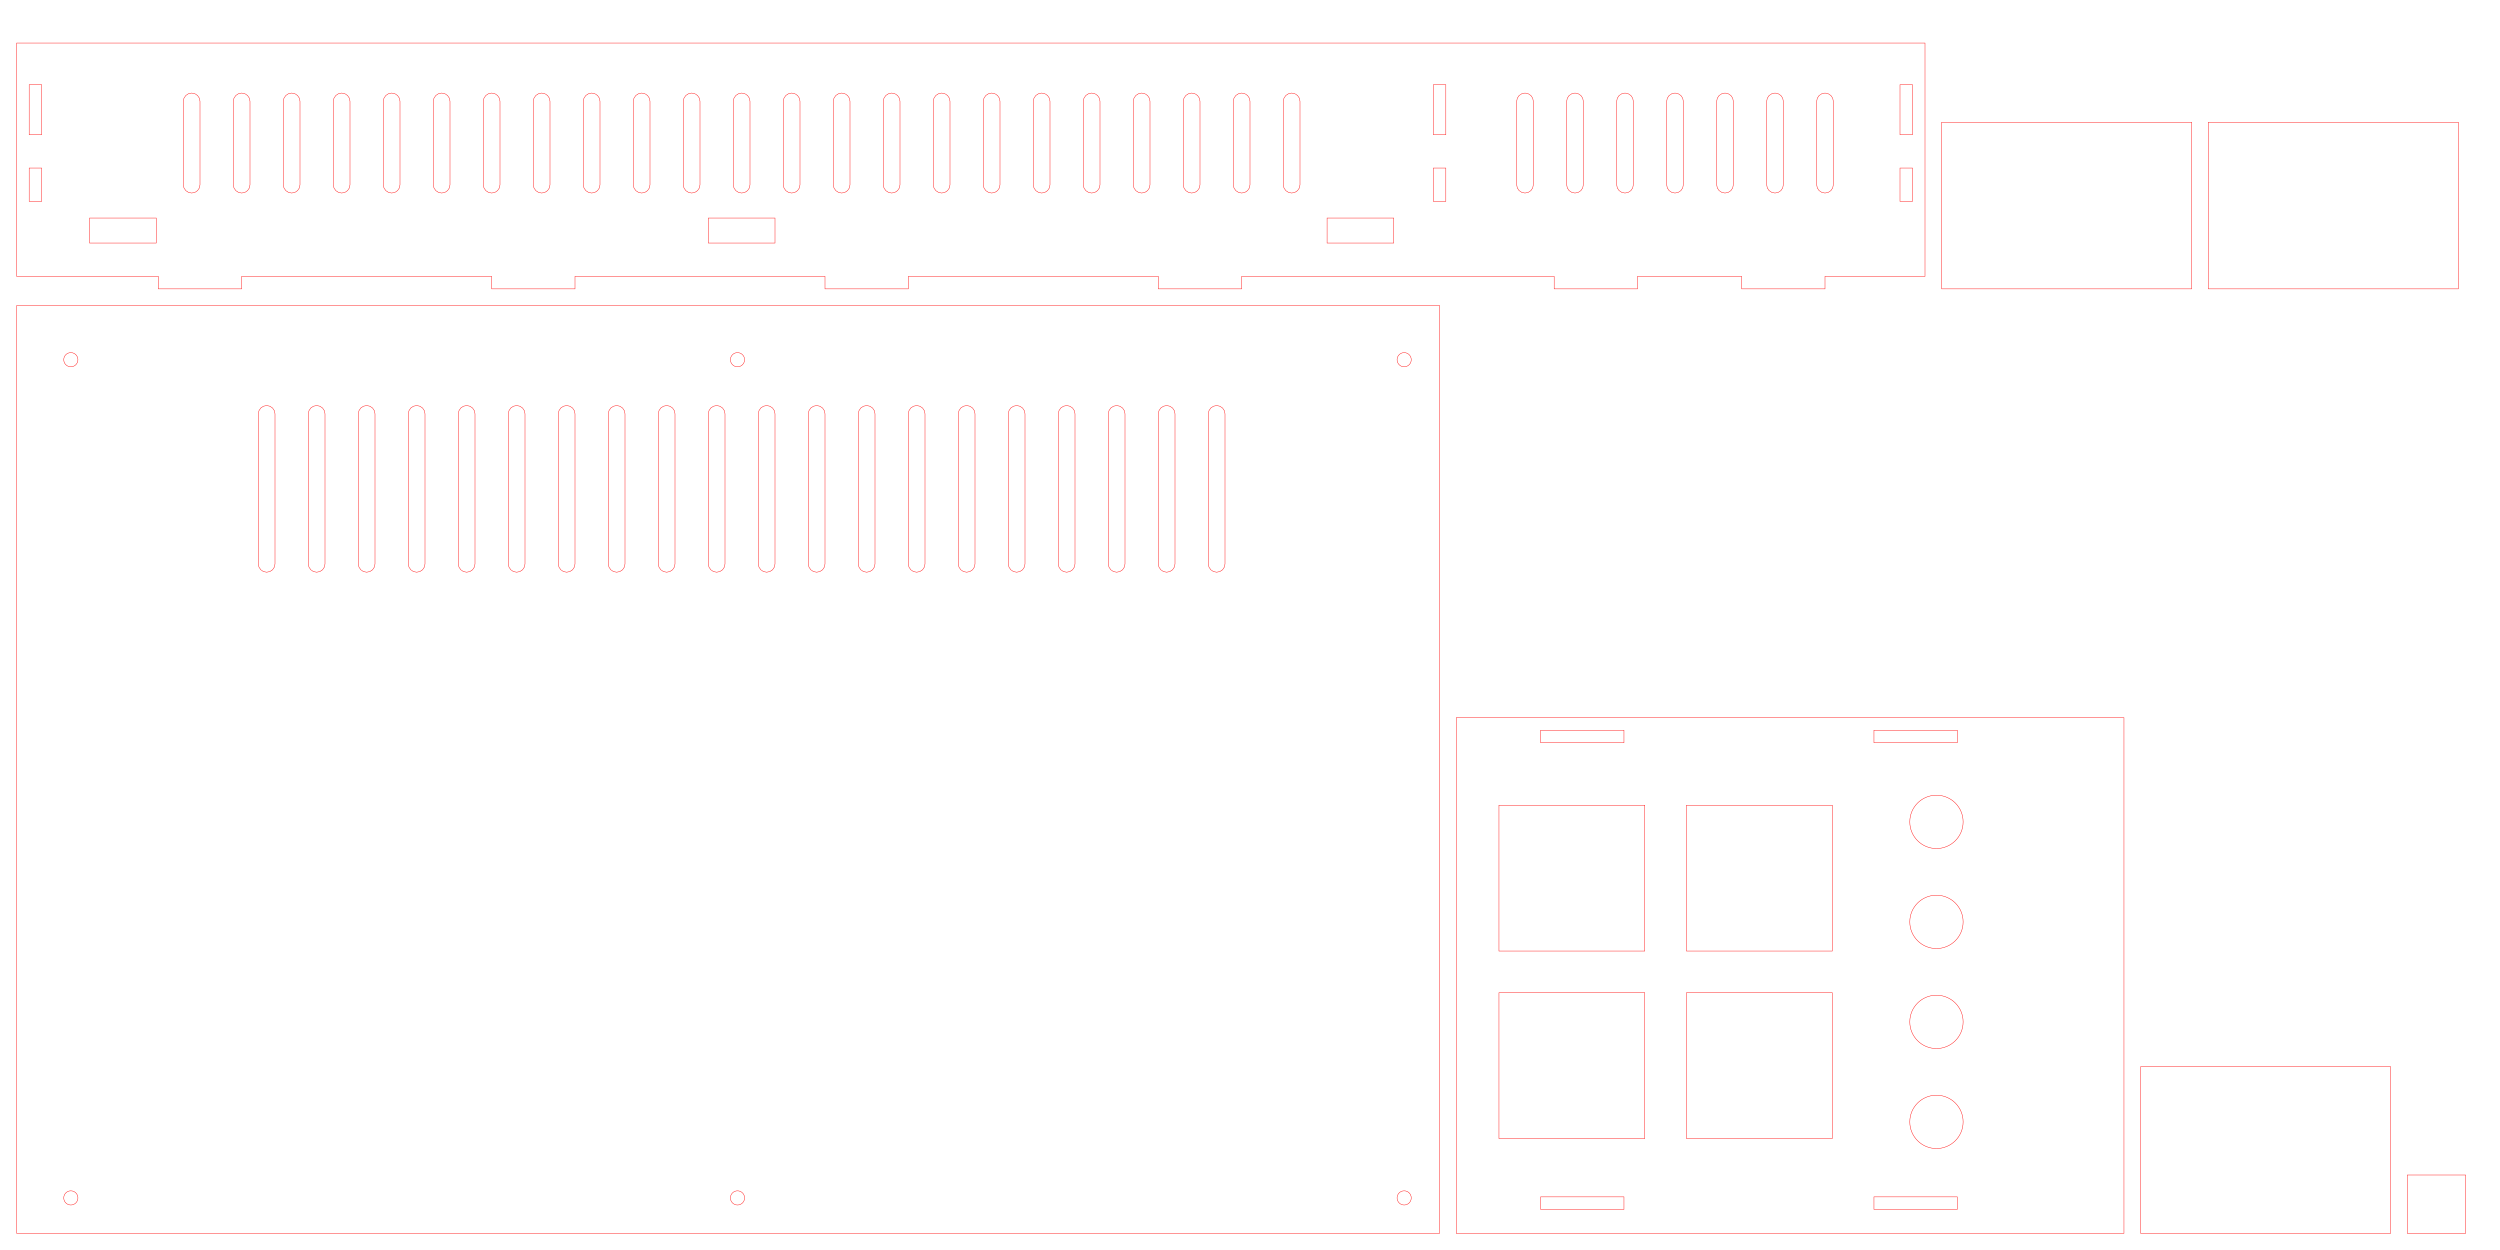
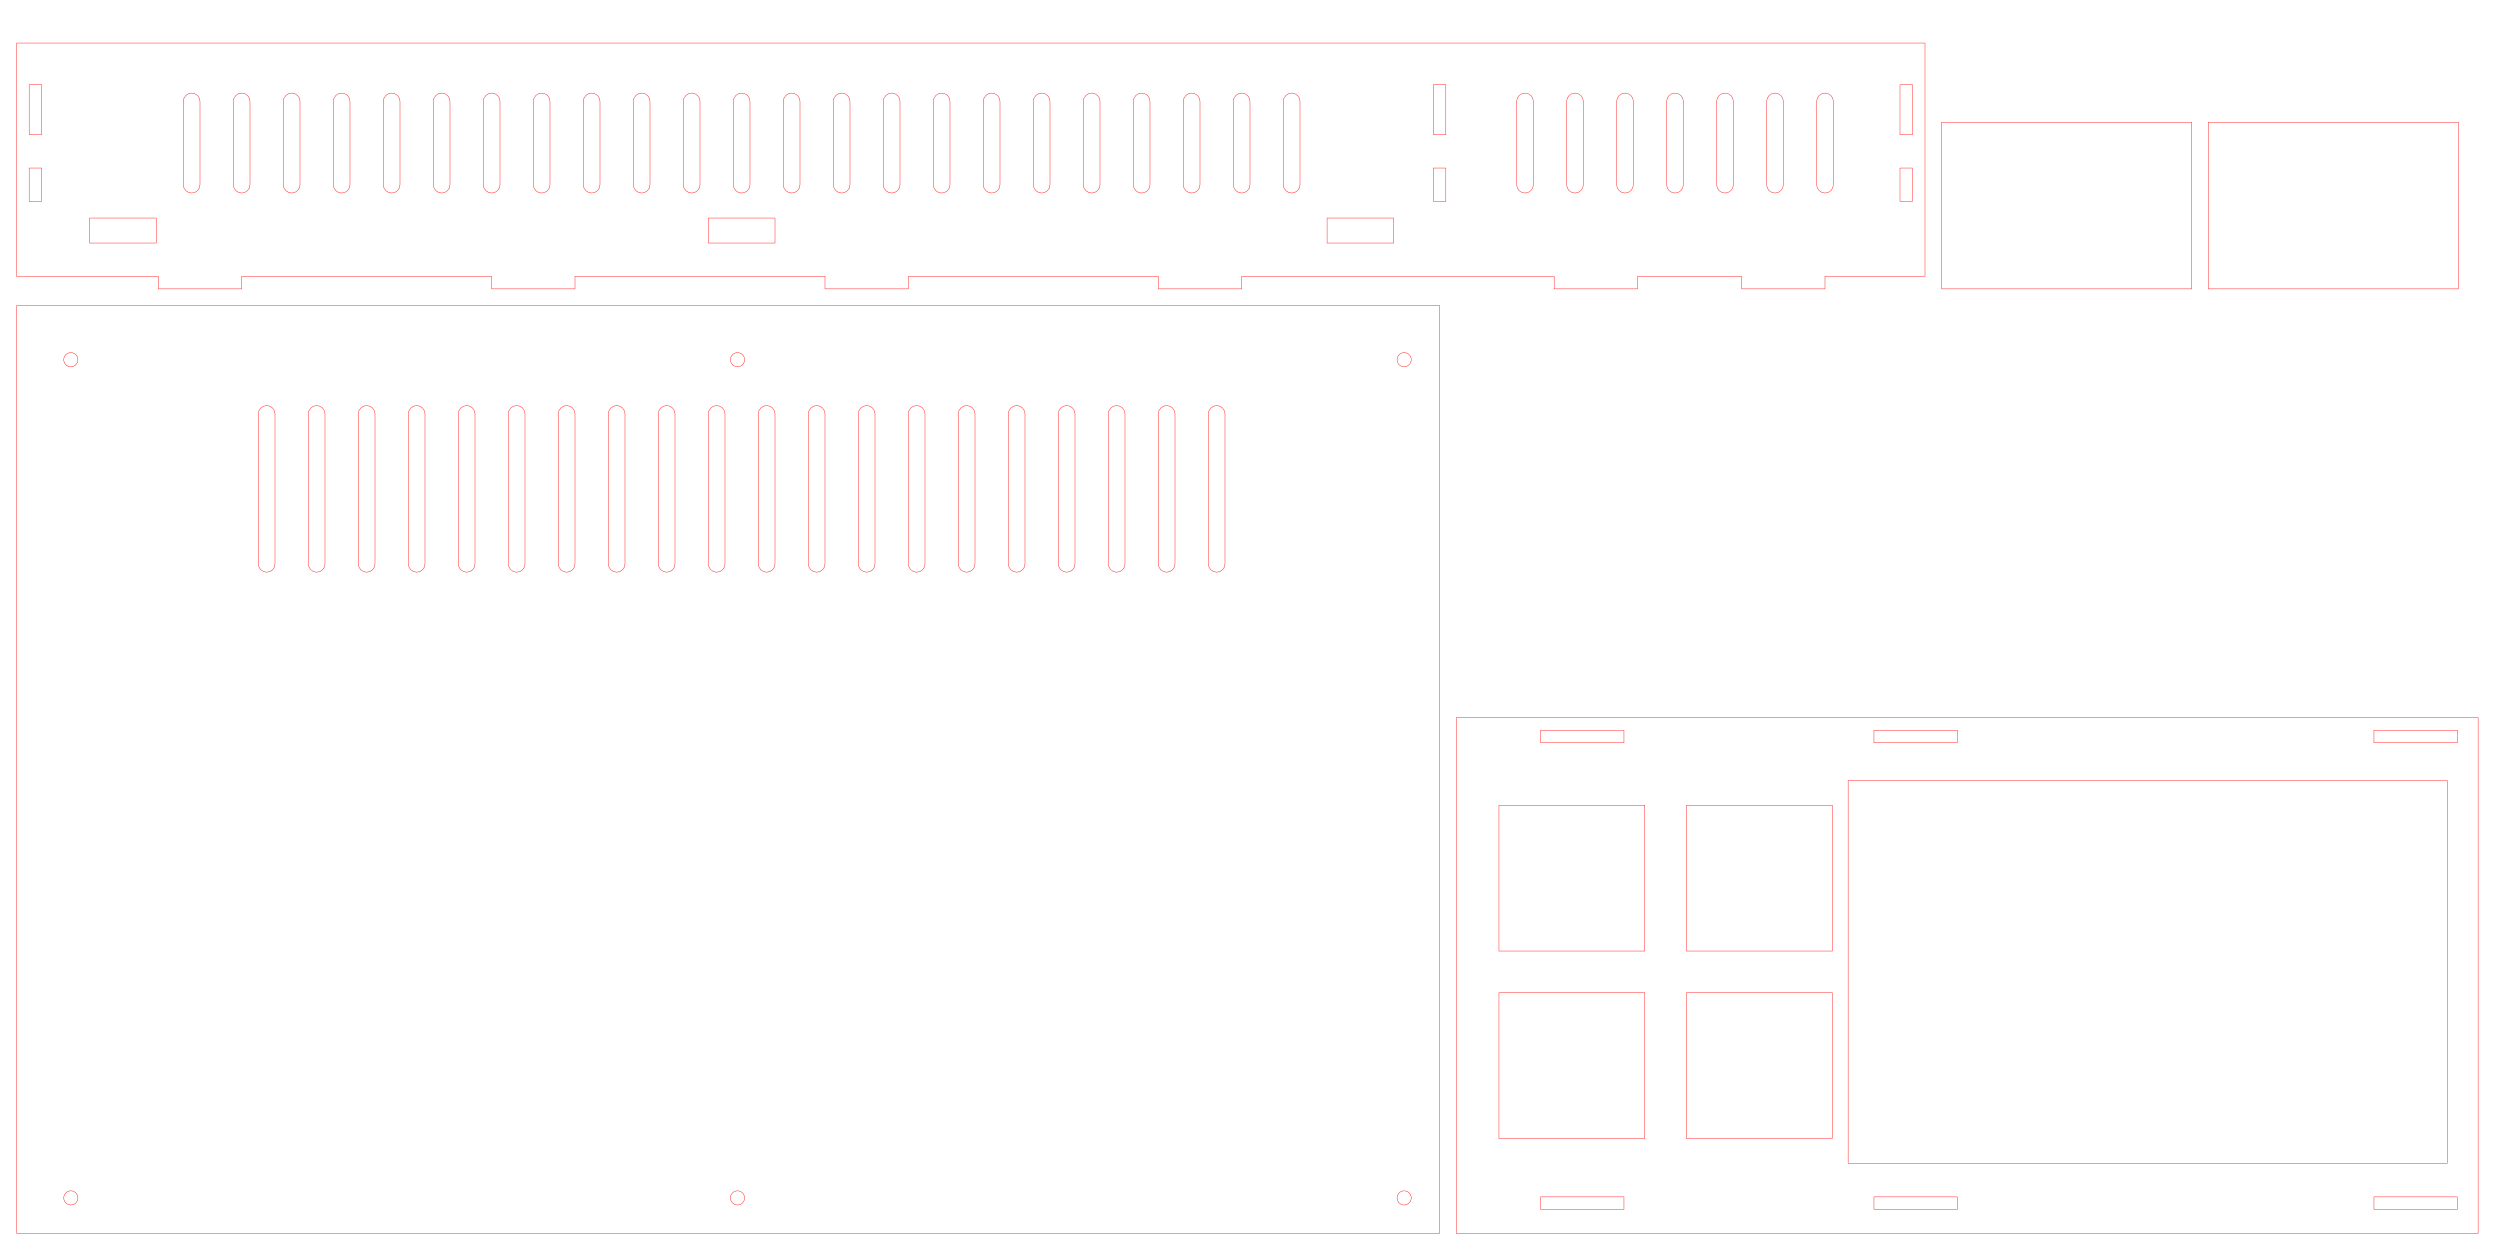
<svg xmlns="http://www.w3.org/2000/svg" width="600.000mm" height="300.000mm" viewBox="0 0 600.000 300.000">
  <polygon points="4.00,296.00 345.50,296.00 345.50,73.33 4.00,73.33" fill="none" stroke="#ff0000" stroke-width="0.1" />
  <circle cx="17.00" cy="86.33" r="1.70" fill="none" stroke="#ff0000" stroke-width="0.1" />
  <circle cx="177.00" cy="86.33" r="1.70" fill="none" stroke="#ff0000" stroke-width="0.1" />
  <circle cx="337.00" cy="86.33" r="1.70" fill="none" stroke="#ff0000" stroke-width="0.1" />
  <circle cx="17.00" cy="287.50" r="1.70" fill="none" stroke="#ff0000" stroke-width="0.1" />
  <circle cx="177.00" cy="287.50" r="1.70" fill="none" stroke="#ff0000" stroke-width="0.1" />
  <circle cx="337.00" cy="287.50" r="1.70" fill="none" stroke="#ff0000" stroke-width="0.1" />
  <polygon points="66.00,99.33 65.85,98.57 65.41,97.92 64.77,97.49 64.00,97.33 63.23,97.49 62.59,97.92 62.15,98.57 62.00,99.33 62.00,135.33 62.15,136.10 62.59,136.75 63.23,137.18 64.00,137.33 64.77,137.18 65.41,136.75 65.85,136.10 66.00,135.33" fill="none" stroke="#ff0000" stroke-width="0.1" />
  <polygon points="78.00,99.33 77.85,98.57 77.41,97.92 76.77,97.49 76.00,97.33 75.23,97.49 74.59,97.92 74.15,98.57 74.00,99.33 74.00,135.33 74.15,136.10 74.59,136.75 75.23,137.18 76.00,137.33 76.77,137.18 77.41,136.75 77.85,136.10 78.00,135.33" fill="none" stroke="#ff0000" stroke-width="0.1" />
  <polygon points="90.00,99.33 89.85,98.57 89.41,97.92 88.77,97.49 88.00,97.33 87.23,97.49 86.59,97.92 86.15,98.57 86.00,99.33 86.00,135.33 86.15,136.10 86.59,136.75 87.23,137.18 88.00,137.33 88.77,137.18 89.41,136.75 89.85,136.10 90.00,135.33" fill="none" stroke="#ff0000" stroke-width="0.1" />
  <polygon points="102.00,99.33 101.85,98.57 101.41,97.92 100.77,97.49 100.00,97.33 99.23,97.49 98.59,97.92 98.15,98.57 98.00,99.33 98.00,135.33 98.15,136.10 98.59,136.75 99.23,137.18 100.00,137.33 100.77,137.18 101.41,136.75 101.85,136.10 102.00,135.33" fill="none" stroke="#ff0000" stroke-width="0.1" />
  <polygon points="114.00,99.33 113.85,98.57 113.41,97.92 112.77,97.49 112.00,97.33 111.23,97.49 110.59,97.92 110.15,98.57 110.00,99.33 110.00,135.33 110.15,136.10 110.59,136.75 111.23,137.18 112.00,137.33 112.77,137.18 113.41,136.75 113.85,136.10 114.00,135.33" fill="none" stroke="#ff0000" stroke-width="0.1" />
  <polygon points="126.00,99.33 125.85,98.57 125.41,97.92 124.77,97.49 124.00,97.33 123.23,97.49 122.59,97.92 122.15,98.57 122.00,99.33 122.00,135.33 122.15,136.10 122.59,136.75 123.23,137.18 124.00,137.33 124.77,137.18 125.41,136.75 125.85,136.10 126.00,135.33" fill="none" stroke="#ff0000" stroke-width="0.1" />
  <polygon points="138.00,99.33 137.85,98.57 137.41,97.92 136.76,97.49 136.00,97.33 135.24,97.49 134.59,97.92 134.15,98.57 134.00,99.33 134.00,135.33 134.15,136.10 134.59,136.75 135.24,137.18 136.00,137.33 136.76,137.18 137.41,136.75 137.85,136.10 138.00,135.33" fill="none" stroke="#ff0000" stroke-width="0.1" />
  <polygon points="150.00,99.33 149.85,98.57 149.41,97.92 148.76,97.49 148.00,97.33 147.24,97.49 146.59,97.92 146.15,98.57 146.00,99.33 146.00,135.33 146.15,136.10 146.59,136.75 147.24,137.18 148.00,137.33 148.76,137.18 149.41,136.75 149.85,136.10 150.00,135.33" fill="none" stroke="#ff0000" stroke-width="0.1" />
  <polygon points="162.00,99.33 161.85,98.57 161.41,97.92 160.76,97.49 160.00,97.33 159.24,97.49 158.59,97.92 158.15,98.57 158.00,99.33 158.00,135.33 158.15,136.10 158.59,136.75 159.24,137.18 160.00,137.33 160.76,137.18 161.41,136.75 161.85,136.10 162.00,135.33" fill="none" stroke="#ff0000" stroke-width="0.1" />
  <polygon points="174.00,99.33 173.85,98.57 173.41,97.92 172.76,97.49 172.00,97.33 171.24,97.49 170.59,97.92 170.15,98.57 170.00,99.33 170.00,135.33 170.15,136.10 170.59,136.75 171.24,137.18 172.00,137.33 172.76,137.18 173.41,136.75 173.85,136.10 174.00,135.33" fill="none" stroke="#ff0000" stroke-width="0.1" />
  <polygon points="186.00,99.33 185.85,98.57 185.41,97.92 184.76,97.49 184.00,97.33 183.24,97.49 182.59,97.92 182.15,98.57 182.00,99.33 182.00,135.33 182.15,136.10 182.59,136.75 183.24,137.18 184.00,137.33 184.76,137.18 185.41,136.75 185.85,136.10 186.00,135.33" fill="none" stroke="#ff0000" stroke-width="0.1" />
  <polygon points="198.00,99.33 197.85,98.57 197.41,97.92 196.76,97.49 196.00,97.33 195.24,97.49 194.59,97.92 194.15,98.57 194.00,99.33 194.00,135.33 194.15,136.10 194.59,136.75 195.24,137.18 196.00,137.33 196.76,137.18 197.41,136.75 197.85,136.10 198.00,135.33" fill="none" stroke="#ff0000" stroke-width="0.1" />
  <polygon points="210.00,99.33 209.85,98.57 209.41,97.92 208.76,97.49 208.00,97.33 207.24,97.49 206.59,97.92 206.15,98.57 206.00,99.33 206.00,135.33 206.15,136.10 206.59,136.75 207.24,137.18 208.00,137.33 208.76,137.18 209.41,136.75 209.85,136.10 210.00,135.33" fill="none" stroke="#ff0000" stroke-width="0.1" />
  <polygon points="222.00,99.33 221.85,98.57 221.41,97.92 220.76,97.49 220.00,97.33 219.24,97.49 218.59,97.92 218.15,98.57 218.00,99.33 218.00,135.33 218.15,136.10 218.59,136.75 219.24,137.18 220.00,137.33 220.76,137.18 221.41,136.75 221.85,136.10 222.00,135.33" fill="none" stroke="#ff0000" stroke-width="0.1" />
  <polygon points="234.00,99.33 233.85,98.57 233.41,97.92 232.76,97.49 232.00,97.33 231.24,97.49 230.59,97.92 230.15,98.57 230.00,99.33 230.00,135.33 230.15,136.10 230.59,136.75 231.24,137.18 232.00,137.33 232.76,137.18 233.41,136.75 233.85,136.10 234.00,135.33" fill="none" stroke="#ff0000" stroke-width="0.1" />
  <polygon points="246.00,99.33 245.85,98.57 245.41,97.92 244.76,97.49 244.00,97.33 243.24,97.49 242.59,97.92 242.15,98.57 242.00,99.33 242.00,135.33 242.15,136.10 242.59,136.75 243.24,137.18 244.00,137.33 244.76,137.18 245.41,136.75 245.85,136.10 246.00,135.33" fill="none" stroke="#ff0000" stroke-width="0.1" />
  <polygon points="258.00,99.33 257.85,98.57 257.41,97.92 256.76,97.49 256.00,97.33 255.24,97.49 254.59,97.92 254.15,98.57 254.00,99.33 254.00,135.33 254.15,136.10 254.59,136.75 255.24,137.18 256.00,137.33 256.76,137.18 257.41,136.75 257.85,136.10 258.00,135.33" fill="none" stroke="#ff0000" stroke-width="0.1" />
  <polygon points="270.00,99.33 269.85,98.57 269.41,97.92 268.76,97.49 268.00,97.33 267.24,97.49 266.59,97.92 266.15,98.57 266.00,99.33 266.00,135.33 266.15,136.10 266.59,136.75 267.24,137.18 268.00,137.33 268.76,137.18 269.41,136.75 269.85,136.10 270.00,135.33" fill="none" stroke="#ff0000" stroke-width="0.1" />
  <polygon points="282.00,99.33 281.85,98.57 281.41,97.92 280.76,97.49 280.00,97.33 279.24,97.49 278.59,97.92 278.15,98.57 278.00,99.33 278.00,135.33 278.15,136.10 278.59,136.75 279.24,137.18 280.00,137.33 280.76,137.18 281.41,136.75 281.85,136.10 282.00,135.33" fill="none" stroke="#ff0000" stroke-width="0.1" />
  <polygon points="294.00,99.33 293.85,98.57 293.41,97.92 292.76,97.49 292.00,97.33 291.24,97.49 290.59,97.92 290.15,98.57 290.00,99.33 290.00,135.33 290.15,136.10 290.59,136.75 291.24,137.18 292.00,137.33 292.76,137.18 293.41,136.75 293.85,136.10 294.00,135.33" fill="none" stroke="#ff0000" stroke-width="0.1" />
-   <polygon points="509.75,296.00 509.75,172.25 349.50,172.25 349.50,296.00" fill="none" stroke="#ff0000" stroke-width="0.1" />
+   <polygon points="594.75,296.00 594.75,172.25 349.50,172.25 349.50,296.00" fill="none" stroke="#ff0000" stroke-width="0.1" />
+   <polygon points="589.75,290.25 589.75,287.25 569.75,287.25 569.75,290.25" fill="none" stroke="#ff0000" stroke-width="0.1" />
  <polygon points="469.75,290.25 469.75,287.25 449.75,287.25 449.75,290.25" fill="none" stroke="#ff0000" stroke-width="0.1" />
  <polygon points="389.75,290.25 389.75,287.25 369.75,287.25 369.75,290.25" fill="none" stroke="#ff0000" stroke-width="0.1" />
+   <polygon points="589.75,178.25 589.75,175.25 569.75,175.25 569.75,178.25" fill="none" stroke="#ff0000" stroke-width="0.1" />
  <polygon points="469.75,178.25 469.75,175.25 449.75,175.25 449.75,178.25" fill="none" stroke="#ff0000" stroke-width="0.1" />
  <polygon points="389.75,178.25 389.75,175.25 369.75,175.25 369.75,178.25" fill="none" stroke="#ff0000" stroke-width="0.1" />
  <polygon points="394.75,273.25 394.75,238.25 359.75,238.25 359.75,273.25" fill="none" stroke="#ff0000" stroke-width="0.1" />
  <polygon points="394.75,228.25 394.75,193.25 359.75,193.25 359.75,228.25" fill="none" stroke="#ff0000" stroke-width="0.1" />
  <polygon points="439.75,273.25 439.75,238.25 404.75,238.25 404.75,273.25" fill="none" stroke="#ff0000" stroke-width="0.1" />
  <polygon points="439.75,228.25 439.75,193.25 404.75,193.25 404.75,228.25" fill="none" stroke="#ff0000" stroke-width="0.1" />
-   <circle cx="464.75" cy="269.25" r="6.40" fill="none" stroke="#ff0000" stroke-width="0.1" />
-   <circle cx="464.75" cy="245.25" r="6.40" fill="none" stroke="#ff0000" stroke-width="0.1" />
-   <circle cx="464.75" cy="221.25" r="6.40" fill="none" stroke="#ff0000" stroke-width="0.1" />
-   <circle cx="464.75" cy="197.25" r="6.40" fill="none" stroke="#ff0000" stroke-width="0.1" />
+   <polygon points="587.35,279.18 587.35,187.32 443.55,187.32 443.55,279.18" fill="none" stroke="#ff0000" stroke-width="0.1" />
  <polygon points="4.00,66.33 38.00,66.33 38.00,69.33 58.00,69.33 58.00,66.33 118.00,66.33 118.00,69.33 138.00,69.33 138.00,66.33 198.00,66.33 198.00,69.33 218.00,69.33 218.00,66.33 278.00,66.33 278.00,69.33 298.00,69.33 298.00,66.33 373.00,66.33 373.00,69.33 393.00,69.33 393.00,66.33 418.00,66.33 418.00,69.33 438.00,69.33 438.00,66.33 462.00,66.33 462.00,10.33 4.00,10.33" fill="none" stroke="#ff0000" stroke-width="0.1" />
  <polygon points="7.00,48.33 10.00,48.33 10.00,40.33 7.00,40.33" fill="none" stroke="#ff0000" stroke-width="0.1" />
  <polygon points="7.00,32.33 10.00,32.33 10.00,20.33 7.00,20.33" fill="none" stroke="#ff0000" stroke-width="0.1" />
  <polygon points="344.00,48.33 347.00,48.33 347.00,40.33 344.00,40.33" fill="none" stroke="#ff0000" stroke-width="0.1" />
  <polygon points="344.00,32.33 347.00,32.33 347.00,20.33 344.00,20.33" fill="none" stroke="#ff0000" stroke-width="0.1" />
  <polygon points="456.00,48.33 459.00,48.33 459.00,40.33 456.00,40.33" fill="none" stroke="#ff0000" stroke-width="0.1" />
  <polygon points="456.00,32.33 459.00,32.33 459.00,20.33 456.00,20.33" fill="none" stroke="#ff0000" stroke-width="0.1" />
  <polygon points="21.50,58.33 37.50,58.33 37.50,52.33 21.50,52.33" fill="none" stroke="#ff0000" stroke-width="0.1" />
  <polygon points="170.00,58.33 186.00,58.33 186.00,52.33 170.00,52.33" fill="none" stroke="#ff0000" stroke-width="0.1" />
  <polygon points="318.50,58.33 334.50,58.33 334.50,52.33 318.50,52.33" fill="none" stroke="#ff0000" stroke-width="0.1" />
  <polygon points="48.00,24.33 47.85,23.57 47.41,22.92 46.77,22.49 46.00,22.33 45.23,22.49 44.59,22.92 44.15,23.57 44.00,24.33 44.00,44.33 44.15,45.10 44.59,45.75 45.23,46.18 46.00,46.33 46.77,46.18 47.41,45.75 47.85,45.10 48.00,44.33" fill="none" stroke="#ff0000" stroke-width="0.1" />
  <polygon points="60.00,24.33 59.85,23.57 59.41,22.92 58.77,22.49 58.00,22.33 57.23,22.49 56.59,22.92 56.15,23.57 56.00,24.33 56.00,44.33 56.15,45.10 56.59,45.75 57.23,46.18 58.00,46.33 58.77,46.18 59.41,45.75 59.85,45.10 60.00,44.33" fill="none" stroke="#ff0000" stroke-width="0.1" />
  <polygon points="72.00,24.33 71.85,23.57 71.41,22.92 70.77,22.49 70.00,22.33 69.23,22.49 68.59,22.92 68.15,23.57 68.00,24.33 68.00,44.33 68.15,45.10 68.59,45.75 69.23,46.18 70.00,46.33 70.77,46.18 71.41,45.75 71.85,45.10 72.00,44.33" fill="none" stroke="#ff0000" stroke-width="0.1" />
  <polygon points="84.00,24.33 83.85,23.57 83.41,22.92 82.77,22.49 82.00,22.33 81.23,22.49 80.59,22.92 80.15,23.57 80.00,24.33 80.00,44.33 80.15,45.10 80.59,45.75 81.23,46.18 82.00,46.33 82.77,46.18 83.41,45.75 83.85,45.10 84.00,44.33" fill="none" stroke="#ff0000" stroke-width="0.1" />
  <polygon points="96.00,24.33 95.85,23.57 95.41,22.92 94.77,22.49 94.00,22.33 93.23,22.49 92.59,22.92 92.15,23.57 92.00,24.33 92.00,44.33 92.15,45.10 92.59,45.75 93.23,46.18 94.00,46.33 94.77,46.18 95.41,45.75 95.85,45.10 96.00,44.33" fill="none" stroke="#ff0000" stroke-width="0.1" />
  <polygon points="108.00,24.33 107.85,23.57 107.41,22.92 106.77,22.49 106.00,22.33 105.23,22.49 104.59,22.92 104.15,23.57 104.00,24.33 104.00,44.33 104.15,45.10 104.59,45.75 105.23,46.18 106.00,46.33 106.77,46.18 107.41,45.75 107.85,45.10 108.00,44.33" fill="none" stroke="#ff0000" stroke-width="0.1" />
  <polygon points="120.00,24.33 119.85,23.57 119.41,22.92 118.77,22.49 118.00,22.33 117.23,22.49 116.59,22.92 116.15,23.57 116.00,24.33 116.00,44.33 116.15,45.10 116.59,45.75 117.23,46.18 118.00,46.33 118.77,46.18 119.41,45.75 119.85,45.10 120.00,44.33" fill="none" stroke="#ff0000" stroke-width="0.1" />
  <polygon points="132.00,24.33 131.85,23.57 131.41,22.92 130.76,22.49 130.00,22.33 129.24,22.49 128.59,22.92 128.15,23.57 128.00,24.33 128.00,44.33 128.15,45.10 128.59,45.75 129.24,46.18 130.00,46.33 130.76,46.18 131.41,45.75 131.85,45.10 132.00,44.33" fill="none" stroke="#ff0000" stroke-width="0.1" />
  <polygon points="144.00,24.33 143.85,23.57 143.41,22.92 142.76,22.49 142.00,22.33 141.24,22.49 140.59,22.92 140.15,23.57 140.00,24.33 140.00,44.33 140.15,45.10 140.59,45.75 141.24,46.18 142.00,46.33 142.76,46.18 143.41,45.75 143.85,45.10 144.00,44.33" fill="none" stroke="#ff0000" stroke-width="0.1" />
  <polygon points="156.00,24.33 155.85,23.57 155.41,22.92 154.76,22.49 154.00,22.33 153.24,22.49 152.59,22.92 152.15,23.57 152.00,24.33 152.00,44.33 152.15,45.10 152.59,45.75 153.24,46.18 154.00,46.33 154.76,46.18 155.41,45.75 155.85,45.10 156.00,44.33" fill="none" stroke="#ff0000" stroke-width="0.1" />
  <polygon points="168.00,24.33 167.85,23.57 167.41,22.92 166.76,22.49 166.00,22.33 165.24,22.49 164.59,22.92 164.15,23.57 164.00,24.33 164.00,44.33 164.15,45.10 164.59,45.75 165.24,46.18 166.00,46.33 166.76,46.18 167.41,45.75 167.85,45.10 168.00,44.33" fill="none" stroke="#ff0000" stroke-width="0.1" />
  <polygon points="180.00,24.33 179.85,23.57 179.41,22.92 178.76,22.49 178.00,22.33 177.24,22.49 176.59,22.92 176.15,23.57 176.00,24.33 176.00,44.33 176.15,45.10 176.59,45.75 177.24,46.18 178.00,46.33 178.76,46.18 179.41,45.75 179.85,45.10 180.00,44.33" fill="none" stroke="#ff0000" stroke-width="0.1" />
  <polygon points="192.00,24.33 191.85,23.57 191.41,22.92 190.76,22.49 190.00,22.33 189.24,22.49 188.59,22.92 188.15,23.57 188.00,24.33 188.00,44.33 188.15,45.10 188.59,45.75 189.24,46.18 190.00,46.33 190.76,46.18 191.41,45.75 191.85,45.10 192.00,44.33" fill="none" stroke="#ff0000" stroke-width="0.1" />
  <polygon points="204.00,24.33 203.85,23.57 203.41,22.92 202.76,22.49 202.00,22.33 201.24,22.49 200.59,22.92 200.15,23.57 200.00,24.33 200.00,44.33 200.15,45.10 200.59,45.75 201.24,46.18 202.00,46.33 202.76,46.18 203.41,45.75 203.85,45.10 204.00,44.33" fill="none" stroke="#ff0000" stroke-width="0.1" />
  <polygon points="216.00,24.33 215.85,23.57 215.41,22.92 214.76,22.49 214.00,22.33 213.24,22.49 212.59,22.92 212.15,23.57 212.00,24.33 212.00,44.33 212.15,45.10 212.59,45.75 213.24,46.18 214.00,46.33 214.76,46.18 215.41,45.75 215.85,45.10 216.00,44.33" fill="none" stroke="#ff0000" stroke-width="0.1" />
  <polygon points="228.00,24.33 227.85,23.57 227.41,22.92 226.76,22.49 226.00,22.33 225.24,22.49 224.59,22.92 224.15,23.57 224.00,24.33 224.00,44.33 224.15,45.10 224.59,45.75 225.24,46.18 226.00,46.33 226.76,46.18 227.41,45.75 227.85,45.10 228.00,44.33" fill="none" stroke="#ff0000" stroke-width="0.1" />
  <polygon points="240.00,24.33 239.85,23.57 239.41,22.92 238.76,22.49 238.00,22.33 237.24,22.49 236.59,22.92 236.15,23.57 236.00,24.33 236.00,44.33 236.15,45.10 236.59,45.75 237.24,46.18 238.00,46.33 238.76,46.18 239.41,45.75 239.85,45.10 240.00,44.33" fill="none" stroke="#ff0000" stroke-width="0.1" />
  <polygon points="252.00,24.33 251.85,23.57 251.41,22.92 250.76,22.49 250.00,22.33 249.24,22.49 248.59,22.92 248.15,23.57 248.00,24.33 248.00,44.33 248.15,45.10 248.59,45.75 249.24,46.18 250.00,46.33 250.76,46.18 251.41,45.75 251.85,45.10 252.00,44.33" fill="none" stroke="#ff0000" stroke-width="0.1" />
  <polygon points="264.00,24.33 263.85,23.57 263.41,22.92 262.76,22.49 262.00,22.33 261.24,22.49 260.59,22.92 260.15,23.57 260.00,24.33 260.00,44.33 260.15,45.10 260.59,45.75 261.24,46.18 262.00,46.33 262.76,46.18 263.41,45.75 263.85,45.10 264.00,44.33" fill="none" stroke="#ff0000" stroke-width="0.1" />
  <polygon points="276.00,24.33 275.85,23.57 275.41,22.92 274.76,22.49 274.00,22.33 273.24,22.49 272.59,22.92 272.15,23.57 272.00,24.33 272.00,44.33 272.15,45.10 272.59,45.75 273.24,46.18 274.00,46.33 274.76,46.18 275.41,45.75 275.85,45.10 276.00,44.33" fill="none" stroke="#ff0000" stroke-width="0.1" />
  <polygon points="288.00,24.33 287.85,23.57 287.41,22.92 286.76,22.49 286.00,22.33 285.24,22.49 284.59,22.92 284.15,23.57 284.00,24.33 284.00,44.33 284.15,45.10 284.59,45.75 285.24,46.18 286.00,46.33 286.76,46.18 287.41,45.75 287.85,45.10 288.00,44.33" fill="none" stroke="#ff0000" stroke-width="0.1" />
  <polygon points="300.00,24.33 299.85,23.57 299.41,22.92 298.76,22.49 298.00,22.33 297.24,22.49 296.59,22.92 296.15,23.57 296.00,24.33 296.00,44.33 296.15,45.10 296.59,45.75 297.24,46.18 298.00,46.33 298.76,46.18 299.41,45.75 299.85,45.10 300.00,44.33" fill="none" stroke="#ff0000" stroke-width="0.1" />
  <polygon points="312.00,24.33 311.85,23.57 311.41,22.92 310.76,22.49 310.00,22.33 309.24,22.49 308.59,22.92 308.15,23.57 308.00,24.33 308.00,44.33 308.15,45.10 308.59,45.75 309.24,46.18 310.00,46.33 310.76,46.18 311.41,45.75 311.85,45.10 312.00,44.33" fill="none" stroke="#ff0000" stroke-width="0.1" />
  <polygon points="368.00,24.33 367.85,23.57 367.41,22.92 366.76,22.49 366.00,22.33 365.24,22.49 364.59,22.92 364.15,23.57 364.00,24.33 364.00,44.33 364.15,45.10 364.59,45.75 365.24,46.18 366.00,46.33 366.76,46.18 367.41,45.75 367.85,45.10 368.00,44.33" fill="none" stroke="#ff0000" stroke-width="0.1" />
  <polygon points="380.00,24.33 379.85,23.57 379.41,22.92 378.76,22.49 378.00,22.33 377.24,22.49 376.59,22.92 376.15,23.57 376.00,24.33 376.00,44.33 376.15,45.10 376.59,45.75 377.24,46.18 378.00,46.33 378.76,46.18 379.41,45.75 379.85,45.10 380.00,44.33" fill="none" stroke="#ff0000" stroke-width="0.1" />
  <polygon points="392.00,24.33 391.85,23.57 391.41,22.92 390.76,22.49 390.00,22.33 389.24,22.49 388.59,22.92 388.15,23.57 388.00,24.33 388.00,44.33 388.15,45.10 388.59,45.75 389.24,46.18 390.00,46.33 390.76,46.18 391.41,45.75 391.85,45.10 392.00,44.33" fill="none" stroke="#ff0000" stroke-width="0.1" />
  <polygon points="404.00,24.33 403.85,23.57 403.41,22.92 402.76,22.49 402.00,22.33 401.24,22.49 400.59,22.92 400.15,23.57 400.00,24.33 400.00,44.33 400.15,45.10 400.59,45.75 401.24,46.18 402.00,46.33 402.76,46.18 403.41,45.75 403.85,45.10 404.00,44.33" fill="none" stroke="#ff0000" stroke-width="0.1" />
  <polygon points="416.00,24.33 415.85,23.57 415.41,22.92 414.76,22.49 414.00,22.33 413.24,22.49 412.59,22.92 412.15,23.57 412.00,24.33 412.00,44.33 412.15,45.10 412.59,45.75 413.24,46.18 414.00,46.33 414.76,46.18 415.41,45.75 415.85,45.10 416.00,44.33" fill="none" stroke="#ff0000" stroke-width="0.1" />
  <polygon points="428.00,24.33 427.85,23.57 427.41,22.92 426.76,22.49 426.00,22.33 425.24,22.49 424.59,22.92 424.15,23.57 424.00,24.33 424.00,44.33 424.15,45.10 424.59,45.75 425.24,46.18 426.00,46.33 426.76,46.18 427.41,45.75 427.85,45.10 428.00,44.33" fill="none" stroke="#ff0000" stroke-width="0.1" />
  <polygon points="440.00,24.33 439.85,23.57 439.41,22.92 438.76,22.49 438.00,22.33 437.24,22.49 436.59,22.92 436.15,23.57 436.00,24.33 436.00,44.33 436.15,45.10 436.59,45.75 437.24,46.18 438.00,46.33 438.76,46.18 439.41,45.75 439.85,45.10 440.00,44.33" fill="none" stroke="#ff0000" stroke-width="0.1" />
-   <polygon points="513.75,296.00 573.75,296.00 573.75,256.00 513.75,256.00" fill="none" stroke="#ff0000" stroke-width="0.1" />
  <polygon points="466.00,69.33 526.00,69.33 526.00,29.33 466.00,29.33" fill="none" stroke="#ff0000" stroke-width="0.1" />
  <polygon points="530.00,69.33 590.00,69.33 590.00,29.33 530.00,29.33" fill="none" stroke="#ff0000" stroke-width="0.1" />
-   <polygon points="577.75,296.00 591.75,296.00 591.75,282.00 577.75,282.00" fill="none" stroke="#ff0000" stroke-width="0.1" />
</svg>
